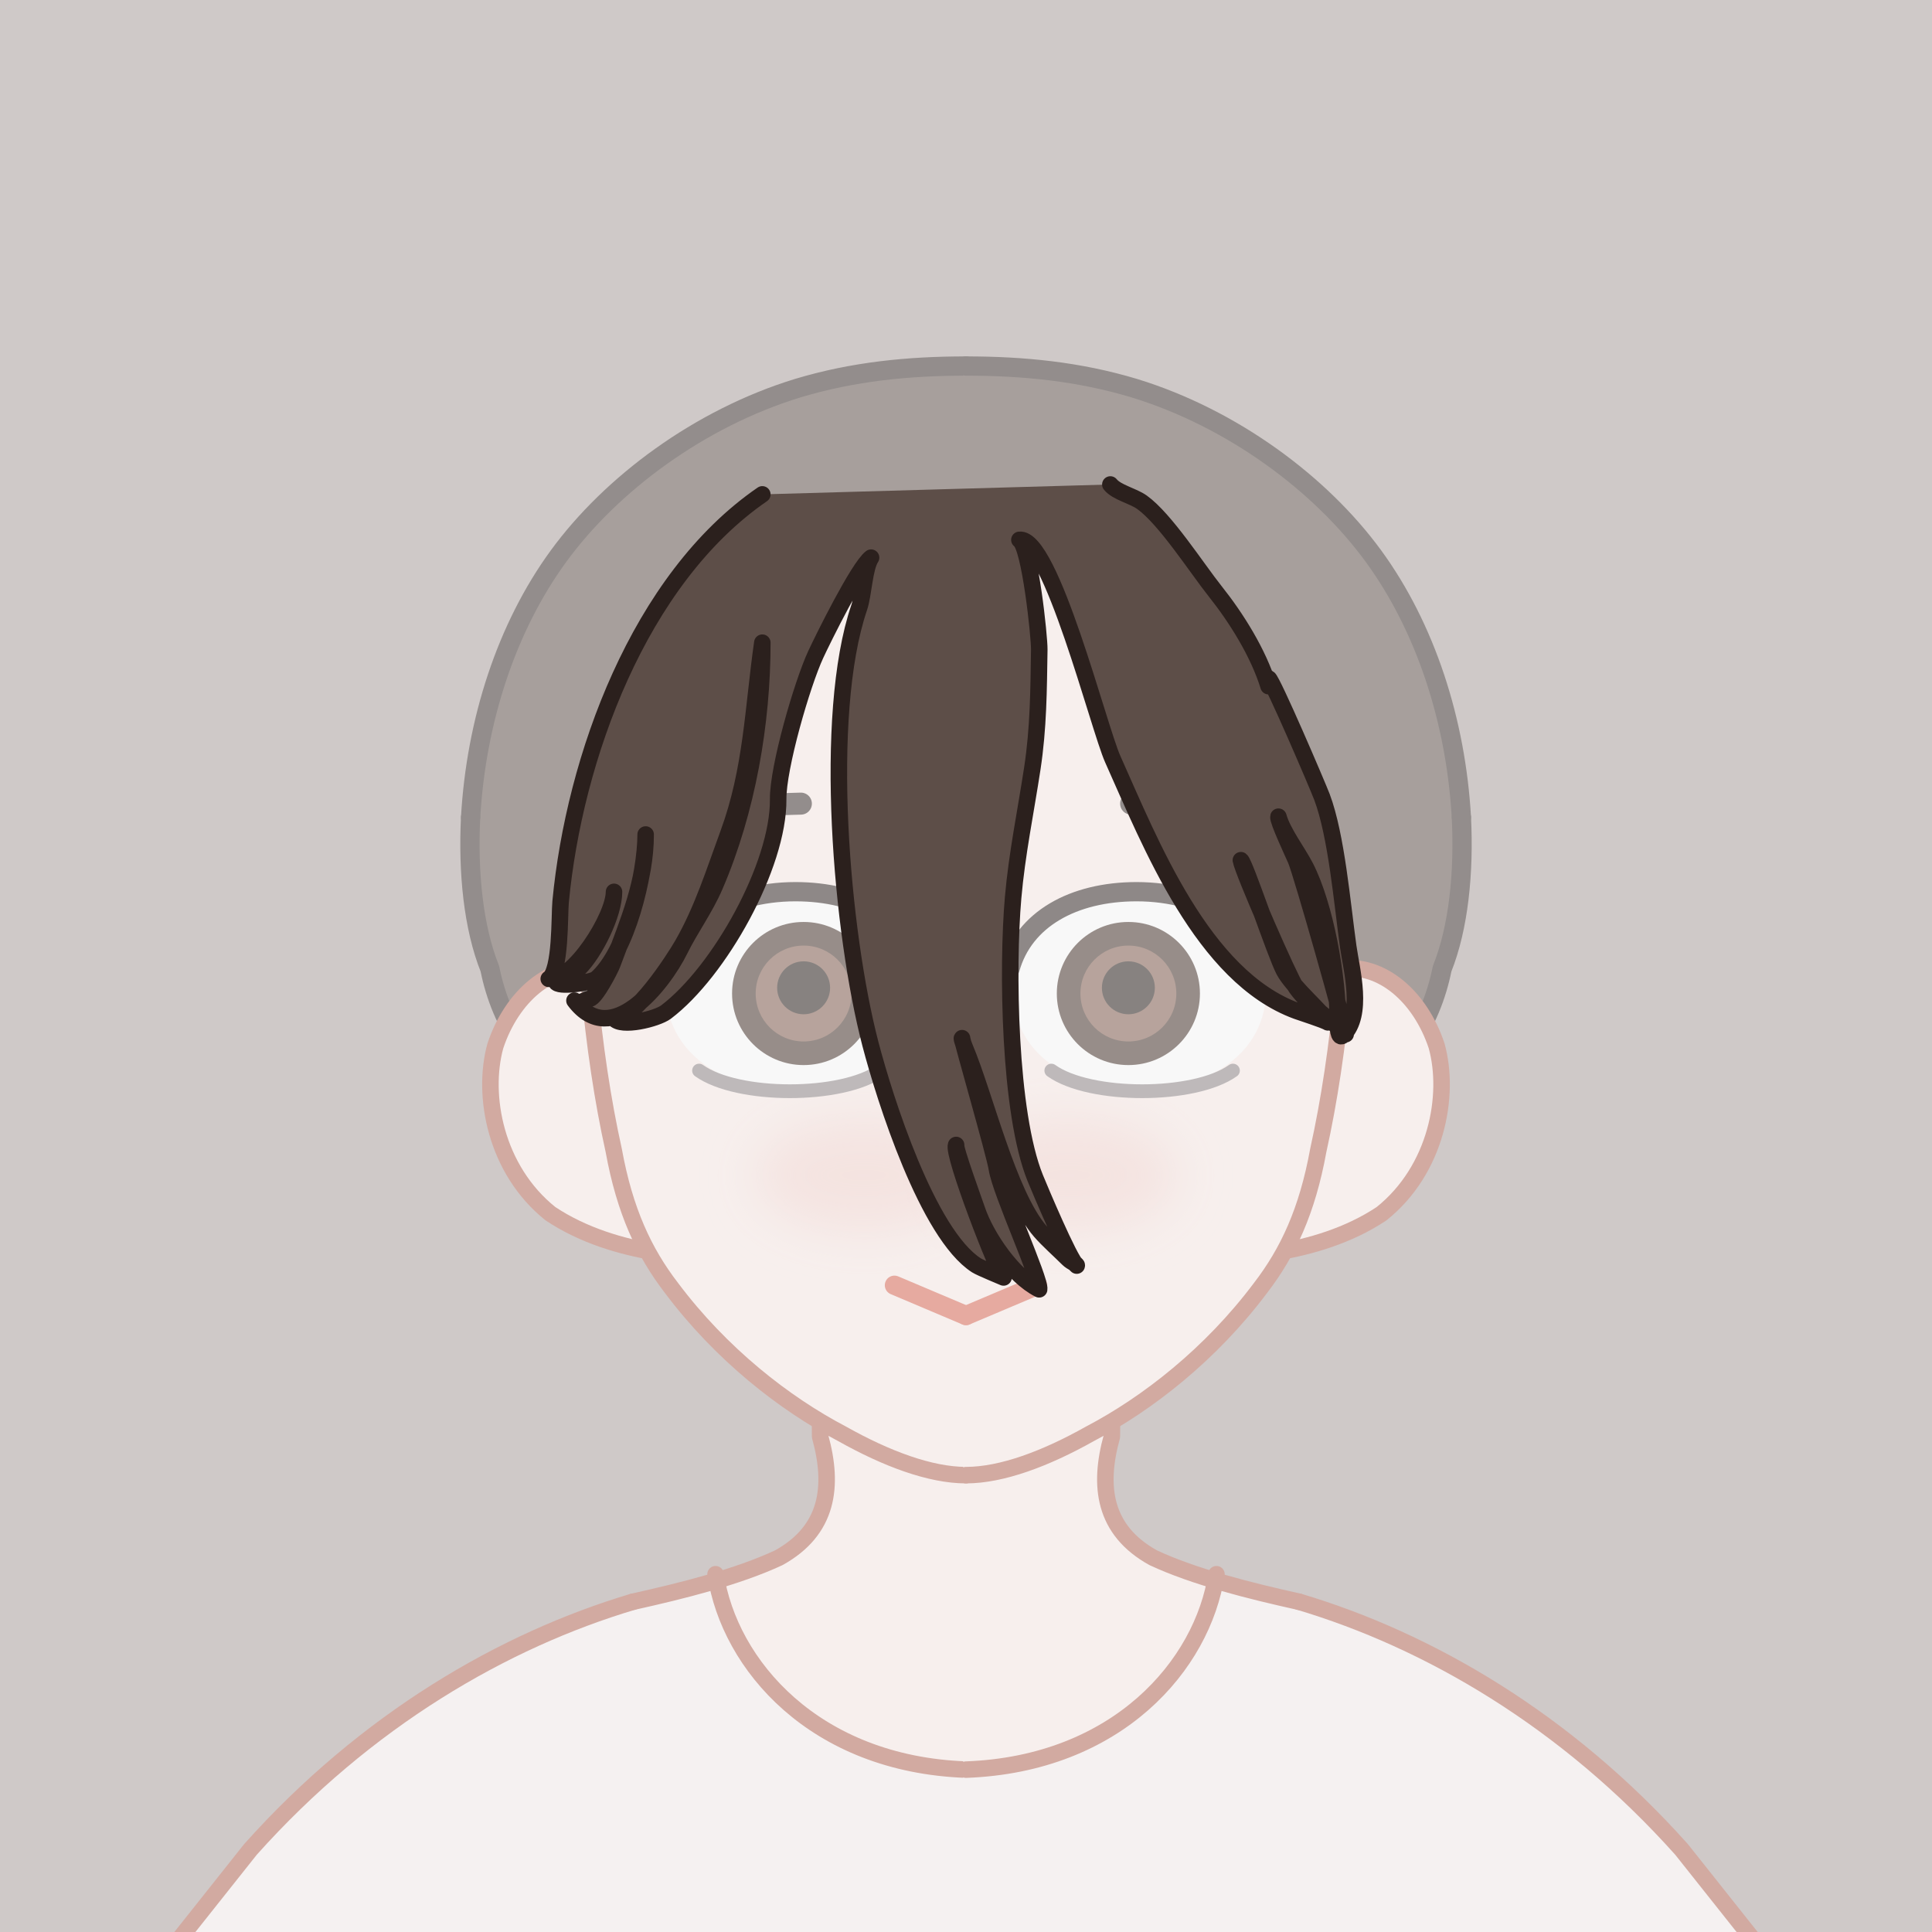
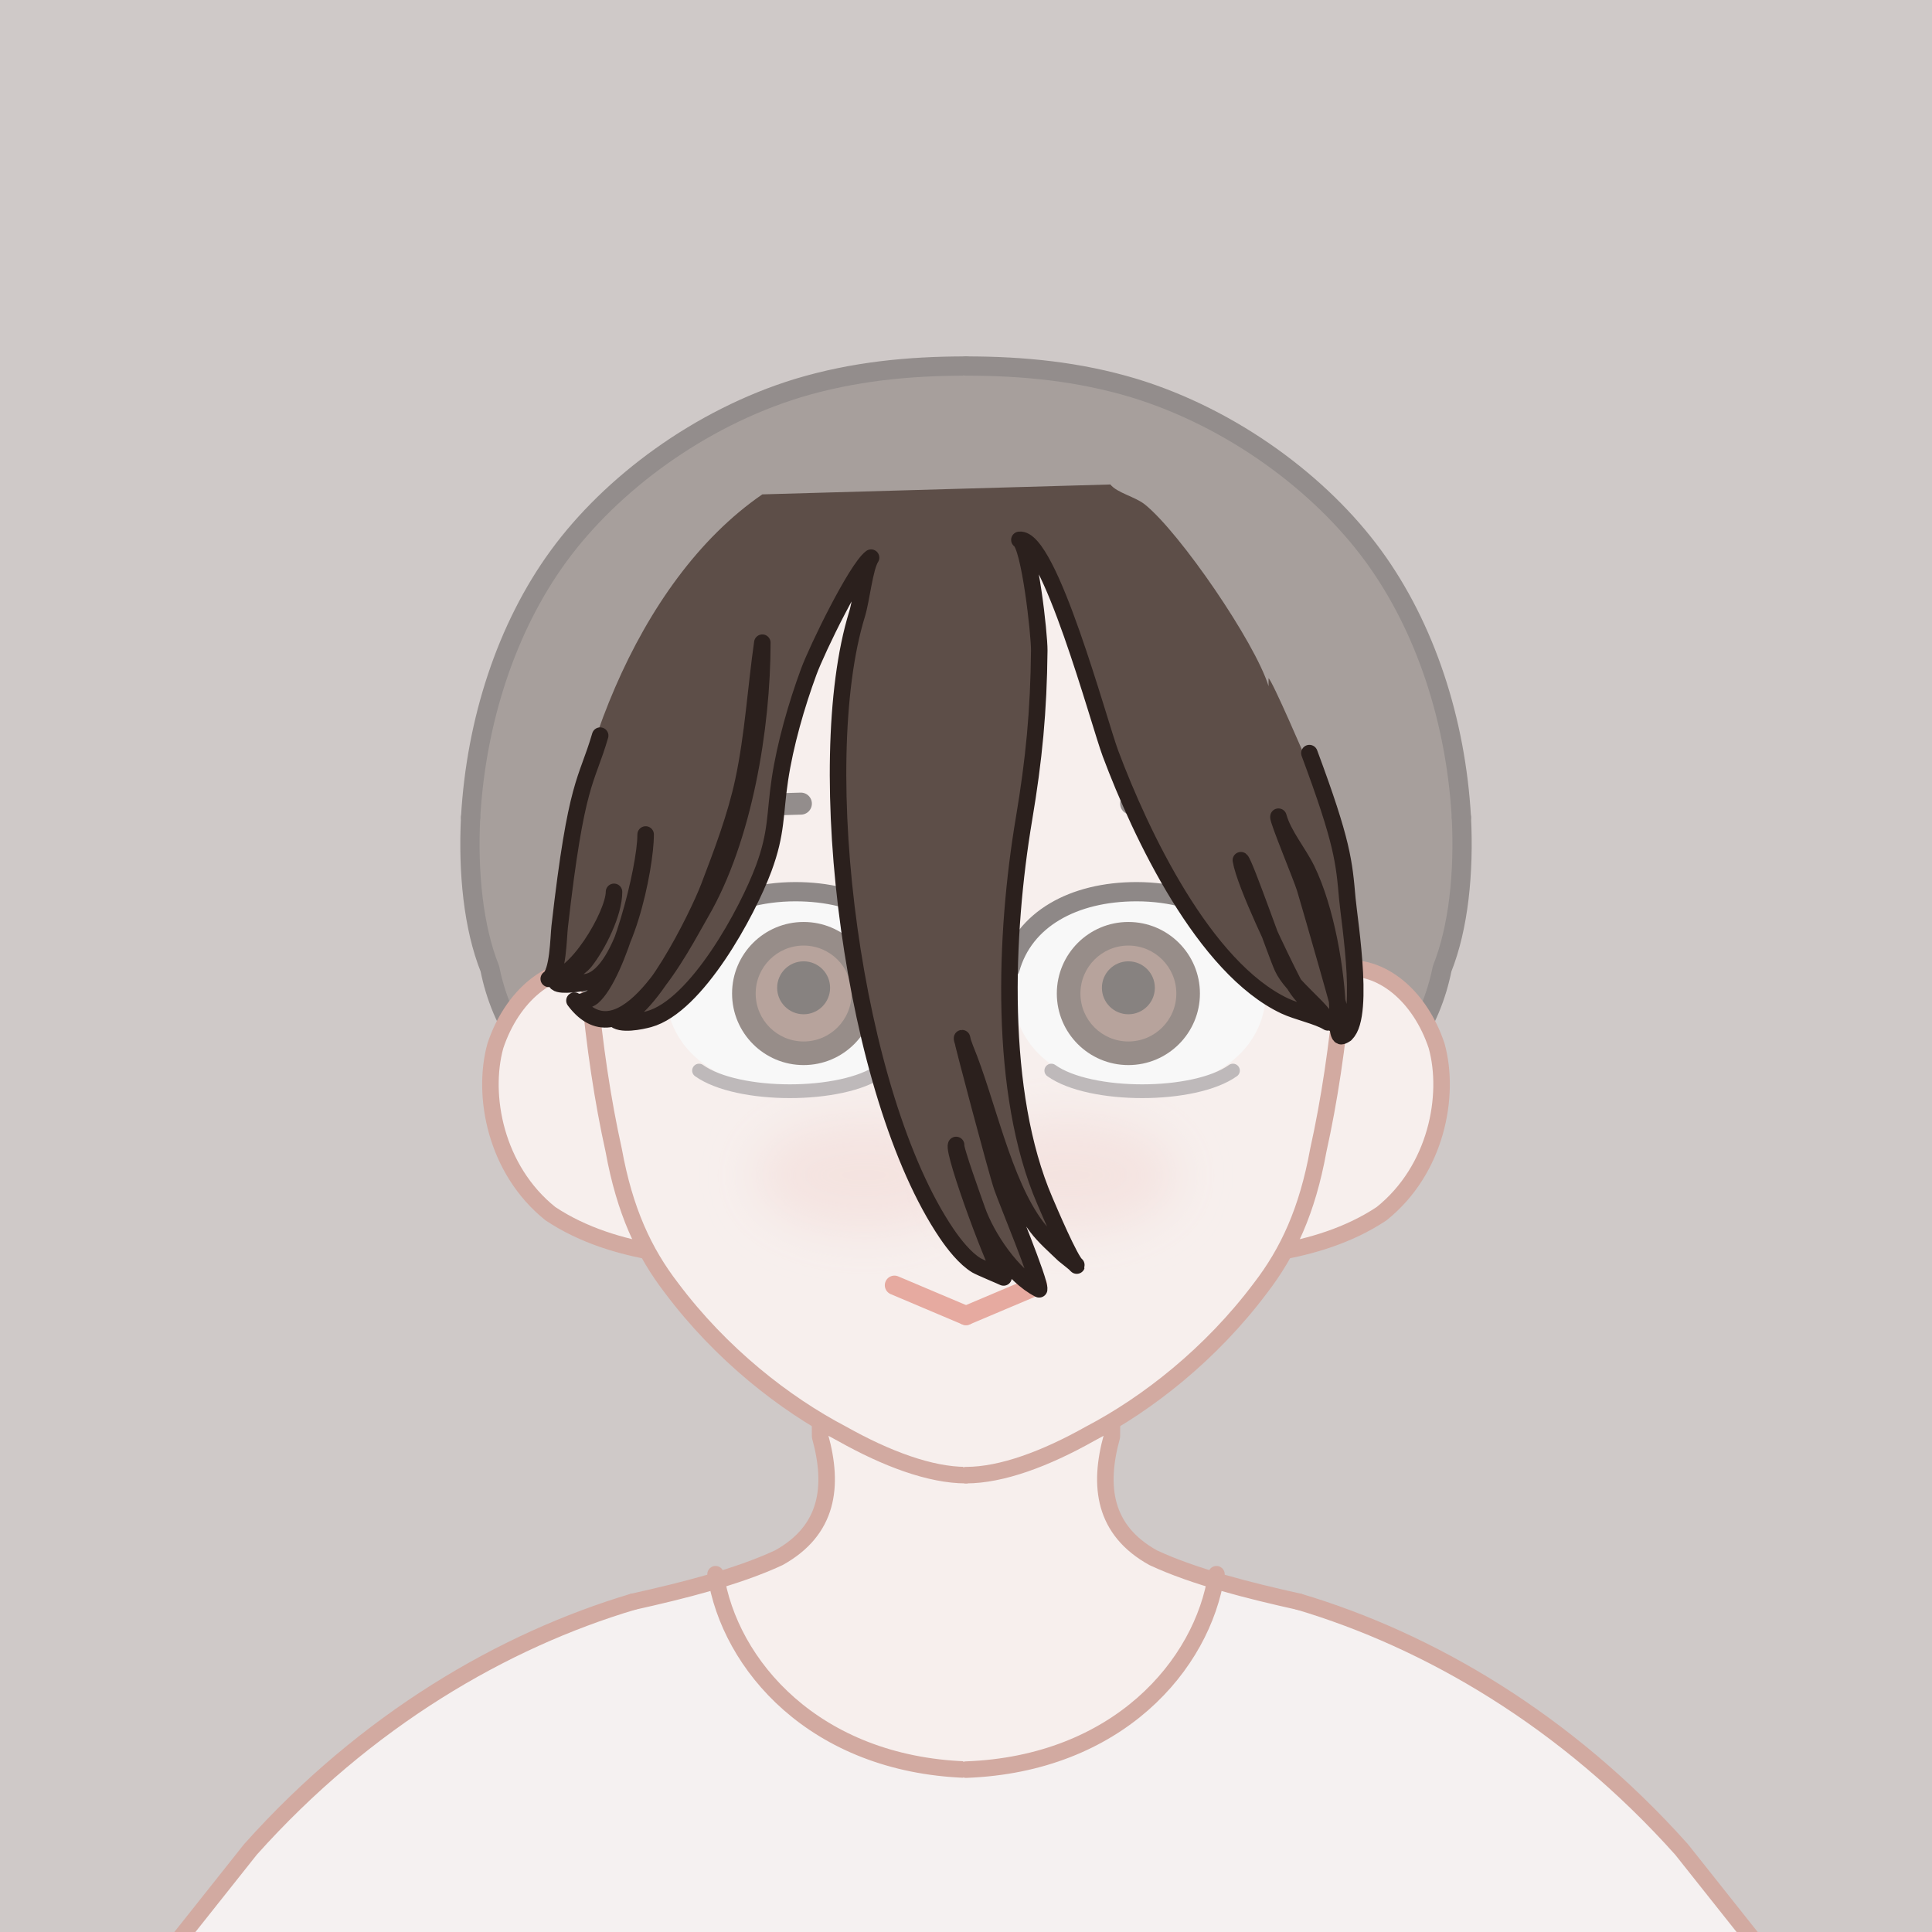
<svg xmlns="http://www.w3.org/2000/svg" width="702" height="702" viewBox="0 0 702 702">
  <defs>
-     <clipPath id="clip-path-5">
+     <clipPath id="clip-path-1">
      <path d="M242 389.2 L386 389.2 L386 464.8 L242 464.8 Z" />
    </clipPath>
    <filter id="filter-1" filterUnits="userSpaceOnUse" x="245" y="377" width="138" height="100" color-interpolation-filters="sRGB">
      <feGaussianBlur in="SourceGraphic" stdDeviation="9" color-interpolation-filters="linearRGB" />
    </filter>
-     <clipPath id="clip-path-6">
+     <clipPath id="clip-path-2">
      <path d="M460 389.2 L316 389.2 L316 464.8 L460 464.8 Z" />
    </clipPath>
    <filter id="filter-2" filterUnits="userSpaceOnUse" x="319" y="377" width="138" height="100" color-interpolation-filters="sRGB">
      <feGaussianBlur in="SourceGraphic" stdDeviation="9" color-interpolation-filters="linearRGB" />
    </filter>
-     <clipPath id="clip-path-7">
+     <clipPath id="clip-path-3">
      <path d="M242 360 C242 338 262 326 288 326 C314 326 334 338 334 360 C334 382 314 396 288 396 C262 396 242 382 242 360 Z" />
    </clipPath>
-     <clipPath id="clip-path-8">
+     <clipPath id="clip-path-4">
      <path d="M460 360 C460 338 440 326 414 326 C388 326 368 338 368 360 C368 382 388 396 414 396 C440 396 460 382 460 360 Z" />
    </clipPath>
  </defs>
  <g id="_ref">
    <g opacity="0.5">
      <rect x="0" y="0" width="702" height="702" fill="#ada19f" />
      <g data-layer="body">
        <g>
          <path d="M260 573 L230 582 C183 596 133 625 91 672 L60 712 L352 712 L352 643 C296 641 265 605 260 573 Z" fill="#f9f2f1" />
          <path d="M296 490 L298 522 C303 540 301 556 283 566 L260 573 C265 605 296 641 352 643 L352 490 Z" fill="#fdeeea" />
          <path d="M230 582 C183 596 133 625 91 672 L64 706" fill="none" stroke="#b46352" stroke-width="6" stroke-linecap="round" stroke-linejoin="round" />
          <path d="M296 500 C298 510 298 516 298 522 C303 540 301 556 283 566 C268 573 248 578 230 582" fill="none" stroke="#b46352" stroke-width="6" stroke-linecap="round" stroke-linejoin="round" />
          <path d="M260 572 C265 605 296 641 351 643" fill="none" stroke="#b46352" stroke-width="6" stroke-linecap="round" stroke-linejoin="round" />
        </g>
        <g>
          <path d="M442 573 L472 582 C519 596 569 625 611 672 L642 712 L350 712 L350 643 C406 641 437 605 442 573 Z" fill="#f9f2f1" />
          <path d="M406 490 L404 522 C399 540 401 556 419 566 L442 573 C437 605 406 641 350 643 L350 490 Z" fill="#fdeeea" />
          <path d="M472 582 C519 596 569 625 611 672 L638 706" fill="none" stroke="#b46352" stroke-width="6" stroke-linecap="round" stroke-linejoin="round" />
          <path d="M406 500 C404 510 404 516 404 522 C399 540 401 556 419 566 C434 573 454 578 472 582" fill="none" stroke="#b46352" stroke-width="6" stroke-linecap="round" stroke-linejoin="round" />
          <path d="M442 572 C437 605 406 641 351 643" fill="none" stroke="#b46352" stroke-width="6" stroke-linecap="round" stroke-linejoin="round" />
        </g>
      </g>
      <g data-layer="hairBase">
        <g>
          <path d="M352 133 L351 133 C330 133 310 135 290 141 C254 152 222 176 203 202 C184 228 173 262 171 297 C170 317 172 337 178 352 C180 362 184 372 190 380 L198 386 L352 386 Z" fill="#5d4e48" />
          <path d="M351 133 C330 133 310 135 290 141 C254 152 222 176 203 202 C184 228 173 262 171 297" fill="none" stroke="#352a27" stroke-width="7" stroke-linecap="round" stroke-linejoin="round" />
          <path d="M171 297 C170 317 172 337 178 352 C180 362 184 372 190 380" fill="none" stroke="#352a27" stroke-width="7" stroke-linecap="round" stroke-linejoin="round" />
        </g>
        <g>
          <path d="M350 133 L351 133 C372 133 392 135 412 141 C448 152 480 176 499 202 C518 228 529 262 531 297 C532 317 530 337 524 352 C522 362 518 372 512 380 L504 386 L350 386 Z" fill="#5d4e48" />
          <path d="M351 133 C372 133 392 135 412 141 C448 152 480 176 499 202 C518 228 529 262 531 297" fill="none" stroke="#352a27" stroke-width="7" stroke-linecap="round" stroke-linejoin="round" />
          <path d="M531 297 C532 317 530 337 524 352 C522 362 518 372 512 380" fill="none" stroke="#352a27" stroke-width="7" stroke-linecap="round" stroke-linejoin="round" />
        </g>
      </g>
      <g data-layer="ear">
        <g>
          <path d="M215 352 C200 350 186 362 180 380 C175 398 180 425 200 441 C212 449 226 453 238 455 L225 380 Z" fill="#fdeeea" />
          <path d="M215 352 C200 350 186 362 180 380 C175 398 180 425 200 441 C212 449 226 453 238 455" fill="none" stroke="#b46352" stroke-width="6" stroke-linecap="round" stroke-linejoin="round" />
        </g>
        <g>
          <path d="M487 352 C502 350 516 362 522 380 C527 398 522 425 502 441 C490 449 476 453 464 455 L477 380 Z" fill="#fdeeea" />
          <path d="M487 352 C502 350 516 362 522 380 C527 398 522 425 502 441 C490 449 476 453 464 455" fill="none" stroke="#b46352" stroke-width="6" stroke-linecap="round" stroke-linejoin="round" />
        </g>
      </g>
      <g data-layer="face">
        <g>
          <path d="M352 200 L351 200 C322 200 296 208 278 228 C262 246 250 272 240 298 C232 318 223 340 214 358 C216 380 219 400 223 418 C227 440 234 455 244 468 C262 492 285 510 306 521 C322 530 338 536 351 536 L352 536 Z" fill="#fdeeea" />
          <path d="M214 358 C216 380 219 400 223 418 C227 440 234 455 244 468 C262 492 285 510 306 521 C322 530 338 536 351 536" fill="none" stroke="#b46352" stroke-width="6" stroke-linecap="round" stroke-linejoin="round" />
        </g>
        <g>
          <path d="M350 200 L351 200 C380 200 406 208 424 228 C440 246 452 272 462 298 C470 318 479 340 488 358 C486 380 483 400 479 418 C475 440 468 455 458 468 C440 492 417 510 396 521 C380 530 364 536 351 536 L350 536 Z" fill="#fdeeea" />
          <path d="M488 358 C486 380 483 400 479 418 C475 440 468 455 458 468 C440 492 417 510 396 521 C380 530 364 536 351 536" fill="none" stroke="#b46352" stroke-width="6" stroke-linecap="round" stroke-linejoin="round" />
        </g>
      </g>
      <g data-layer="makeup">
-         <g clip-path="url(#clip-path-5)">
+         <g clip-path="url(#clip-path-1)">
          <g filter="url(#filter-1)">
            <ellipse cx="314" cy="427" rx="40" ry="21" fill="#f3bfb8" opacity="0.5" />
          </g>
        </g>
-         <g clip-path="url(#clip-path-6)">
+         <g clip-path="url(#clip-path-2)">
          <g filter="url(#filter-2)">
            <ellipse cx="388" cy="427" rx="40" ry="21" fill="#f3bfb8" opacity="0.5" />
          </g>
        </g>
      </g>
      <g data-layer="mouth">
        <line x1="325" y1="467" x2="351" y2="478" fill="none" stroke="#dc6450" stroke-width="7" stroke-linecap="round" stroke-linejoin="round" />
        <line x1="377" y1="467" x2="351" y2="478" fill="none" stroke="#dc6450" stroke-width="7" stroke-linecap="round" stroke-linejoin="round" />
        <line x1="351" y1="419" x2="351" y2="429" fill="none" stroke="#b98a88" stroke-width="5" stroke-linecap="round" />
      </g>
      <g data-layer="eye">
        <path d="M242 360 C242 338 262 326 288 326 C314 326 334 338 334 360 C334 382 314 396 288 396 C262 396 242 382 242 360 Z" fill="#ffffff" />
-         <g clip-path="url(#clip-path-7)">
+         <g clip-path="url(#clip-path-3)">
          <g>
            <circle cx="292" cy="361" r="26" fill="#3e2a22" />
            <circle cx="292" cy="361" r="17.42" fill="#7e5647" />
            <circle cx="292" cy="358.92" r="9.62" fill="#1e1410" />
          </g>
        </g>
        <g>
          <path d="M254 389 C268 399 306 399 320 389" fill="none" stroke="#8b8284" stroke-width="5" stroke-linecap="round" />
          <path d="M240 359 C242 337 264 324 289 324 C312 324 330 334 335 352" fill="none" stroke="#2b201d" stroke-width="7" stroke-linecap="round" stroke-linejoin="round" />
        </g>
        <g>
          <path d="M460 360 C460 338 440 326 414 326 C388 326 368 338 368 360 C368 382 388 396 414 396 C440 396 460 382 460 360 Z" fill="#ffffff" />
-           <g clip-path="url(#clip-path-8)">
+           <g clip-path="url(#clip-path-4)">
            <g>
              <circle cx="410" cy="361" r="26" fill="#3e2a22" />
              <circle cx="410" cy="361" r="17.42" fill="#7e5647" />
              <circle cx="410" cy="358.92" r="9.62" fill="#1e1410" />
            </g>
          </g>
          <g>
            <path d="M448 389 C434 399 396 399 382 389" fill="none" stroke="#8b8284" stroke-width="5" stroke-linecap="round" />
            <path d="M462 359 C460 337 438 324 413 324 C390 324 372 334 367 352" fill="none" stroke="#2b201d" stroke-width="7" stroke-linecap="round" stroke-linejoin="round" />
          </g>
        </g>
      </g>
      <g data-layer="hairLine">
        <path d="M351 200 C322 200 296 208 278 228 C262 246 250 272 240 298 C232 318 223 340 214 358" fill="none" stroke="#352a27" stroke-width="7" stroke-linecap="round" stroke-linejoin="round" />
        <path d="M351 200 C380 200 406 208 424 228 C440 246 452 272 462 298 C470 318 479 340 488 358" fill="none" stroke="#352a27" stroke-width="7" stroke-linecap="round" stroke-linejoin="round" />
      </g>
      <g data-layer="brow">
        <polyline points="243,297 256,293 291,292" fill="none" stroke="#352a27" stroke-width="8" stroke-linecap="round" stroke-linejoin="round" />
        <polyline points="459,297 446,293 411,292" fill="none" stroke="#352a27" stroke-width="8" stroke-linecap="round" stroke-linejoin="round" />
      </g>
    </g>
  </g>
  <g id="full">
-     <path d="M276.992 179.632 C232.18 210.44 208.654 275.567 203.702 327.648 C203.235 332.564 203.822 353.012 199.391 355.67 C208.134 356.763 223.102 333.214 223.102 324.055 C223.102 332.186 216.192 346.084 210.409 351.843 C209.186 353.06 202.304 357.043 202.265 357.107 C204.162 358.688 215.222 356.896 216.636 355.67 C227.84 345.956 234.599 317.674 234.599 303.218 C234.599 319.993 228.248 334.909 222.504 350.323 C221.723 352.417 216.399 362.567 214.33 362.882 C212.95 363.091 209.767 365.3 208.732 363.574 C222.096 381.393 240.864 357.671 247.005 345.208 C250.922 337.259 256.153 330.246 259.747 321.9 C271.57 294.448 276.992 262.617 276.992 233.521 C273.592 257.318 273.182 279.66 264.62 302.933 C259.603 316.571 255.273 330.506 248.011 343.164 C244.81 348.744 230.473 370.86 223.102 370.041 C225.686 373.486 238.754 370.186 241.993 367.74 C261.39 353.093 282.976 314.451 282.748 290.399 C282.639 278.88 291.405 248.631 296.392 237.832 C299.029 232.121 311.898 206.084 316.511 202.624 C314.049 206.318 313.817 215.958 312.187 220.749 C298.786 260.123 305.754 339.112 316.281 379.365 C321.494 399.303 337.044 448.332 354.789 459.765 C356.261 460.713 364.622 464.13 364.652 464.168 C362.853 463.268 345.825 419.192 347.407 416.027 C346.871 417.099 354.24 437.293 355.006 439.574 C358.352 449.546 368.203 463.788 377.585 468.479 C378.174 464.949 363.495 433.047 362.216 424.648 C361.42 419.419 349.407 377.85 349.563 377.226 C349.209 377.226 350.459 380.322 350.548 380.532 C357.936 397.995 366.34 434.039 378.021 447.446 C380.871 450.718 384.925 454.262 388.071 457.409 C389.394 458.732 391.455 459.314 391.237 459.857 C388.7 457.954 377.774 432.036 376.148 428.017 C366.564 404.318 365.914 351.49 368.118 326.176 C369.492 310.389 372.713 294.864 375.097 279.222 C377.345 264.468 377.389 250.797 377.625 235.995 C377.695 231.564 374.251 198.468 370.4 196.158 C381.742 194.74 399.197 264.4 404.326 275.847 C418.105 306.598 436.976 354.802 471.168 367.346 C473.068 368.044 481.034 370.568 482.49 371.478 C481.339 368.407 469.75 358.805 466.52 352.639 C463.315 346.523 452.437 313.73 450.875 312.559 C451.569 316.724 468.61 355.637 470.934 358.837 C476.246 366.148 483.012 369.844 488.957 375.789 C489.246 375.067 472.975 317.319 470.831 312.409 C469.972 310.443 464.126 297.956 464.527 296.751 C466.068 302.402 471.504 309.461 474.325 314.922 C481.575 328.955 486.295 355.499 486.06 371.489 C486.044 372.624 486.169 378.014 488.06 376.124 C495.579 368.614 491.092 352.511 489.888 343.969 C487.722 328.613 485.662 303.691 480.335 289.566 C478.798 285.493 462.372 247.173 460.934 246.454 L460.934 249.329 C457.221 237.261 449.293 224.589 441.534 214.839 C434.821 206.403 423.443 188.597 414.949 182.506 C411.652 180.141 405.775 178.942 403.452 176.039" fill="#5d4e48" stroke="#2b201d" stroke-width="6" stroke-linecap="round" stroke-linejoin="round" />
+     <path d="M276.992 179.632 C230.443 211.634 205.491 282.238 203.351 336.79 C203.205 340.489 202.807 353.621 199.391 355.67 C208.641 356.826 223.102 332.356 223.102 324.055 C223.102 331.779 217.319 343.33 212.615 349.329 C210.261 352.33 202.493 356.733 202.265 357.107 C203.931 358.495 211.476 357.232 213.551 356.756 C226.95 353.68 234.599 315.226 234.599 303.218 C234.599 315.82 224.663 354.206 215.265 362.318 C214.356 363.103 209.625 365.064 208.732 363.574 C226.264 386.95 247.733 343.646 254.732 331.602 C270.317 304.784 276.992 264.312 276.992 233.521 C274.612 250.181 273.64 267.063 270.139 283.55 C267.349 296.69 262.333 309.878 257.535 322.432 C253.729 332.393 234.765 371.337 223.102 370.041 C225.146 372.766 233.095 371.057 235.831 370.302 C253.123 365.526 271.607 331.391 277.482 315.567 C282.357 302.437 281.472 295.927 283.383 283.202 C285.294 270.471 289.401 256.195 293.851 244.106 C296.872 235.897 311.069 206.706 316.511 202.624 C314.206 206.083 313.019 217.934 311.425 223.101 C294.51 277.943 309.841 397.753 343.929 448.137 C346.614 452.106 350.644 457.26 354.789 459.765 C356.055 460.53 364.571 464.065 364.652 464.168 C362.416 463.05 346.028 418.786 347.407 416.027 C346.887 417.068 354.021 436.747 355.006 439.574 C358.489 449.573 367.944 463.658 377.585 468.479 C378.054 465.67 365.828 436.392 364.07 431.248 C362.074 425.404 349.448 377.684 349.563 377.226 C349.347 377.226 350.585 380.615 350.763 381.046 C358.767 400.406 364.375 429.535 376.675 445.784 C379.493 449.507 383.279 452.76 386.638 456.004 C387.031 456.383 391.336 459.61 391.237 459.857 C388.889 458.096 381.181 439.872 379.645 436.307 C362.775 397.165 365.04 339.344 372.065 297.614 C375.726 275.864 377.39 258.429 377.619 236.356 C377.679 230.586 374.151 198.408 370.4 196.158 C381.19 194.809 399.294 262.575 403.504 273.811 C414.511 303.181 437.518 351.709 466.844 365.536 C471.336 367.653 478.869 369.215 482.49 371.478 C480.647 366.561 469.321 358.785 465.993 351.55 C463.682 346.525 452.302 313.629 450.875 312.559 C452.338 321.34 465.167 347.801 469.753 356.732 C473.791 364.597 482.798 369.63 488.957 375.789 C489.315 374.895 475.571 327.489 474.178 322.842 C472.996 318.902 464.174 297.813 464.527 296.751 C466.312 303.298 471.82 309.75 474.848 315.964 C481.788 330.208 485.72 352.646 486.049 368.471 C486.068 369.412 485.676 376.991 487.544 376.484 C496.772 373.978 488.443 332.436 487.409 324.435 C485.096 306.525 482.857 295.205 475.773 278.675 C474.413 275.5 462.211 247.093 460.934 246.454 L460.934 249.329 C456.025 233.374 428.778 193.612 416.034 183.334 C412.472 180.462 405.924 179.128 403.452 176.039" fill="#5d4e48" />
+     <path d="M218.073 267.292 C213.043 284.536 209.45 283.099 203.351 336.79 C202.933 340.468 202.807 353.621 199.391 355.67 C208.641 356.826 223.102 332.356 223.102 324.055 C223.102 331.779 217.319 343.33 212.615 349.329 C210.261 352.33 202.493 356.733 202.265 357.107 C203.931 358.495 211.476 357.232 213.551 356.756 C226.95 353.68 234.599 315.226 234.599 303.218 C234.599 315.82 224.663 354.206 215.265 362.318 C214.356 363.103 209.625 365.064 208.732 363.574 C226.264 386.95 247.733 343.646 254.732 331.602 C270.317 304.784 276.992 264.312 276.992 233.521 C274.612 250.181 273.64 267.063 270.139 283.55 C267.349 296.69 262.333 309.878 257.535 322.432 C253.729 332.393 234.765 371.337 223.102 370.041 C225.146 372.766 233.095 371.057 235.831 370.302 C253.123 365.526 271.607 331.391 277.482 315.567 C282.357 302.437 281.472 295.927 283.383 283.202 C285.294 270.471 289.401 256.195 293.851 244.106 C296.872 235.897 311.069 206.706 316.511 202.624 C314.206 206.083 313.019 217.934 311.425 223.101 C294.51 277.943 309.841 397.753 343.929 448.137 C346.614 452.106 350.644 457.26 354.789 459.765 C356.055 460.53 364.571 464.065 364.652 464.168 C362.416 463.05 346.028 418.786 347.407 416.027 C346.887 417.068 354.021 436.747 355.006 439.574 C358.489 449.573 367.944 463.658 377.585 468.479 C378.054 465.67 365.828 436.392 364.07 431.248 C362.074 425.404 349.448 377.684 349.563 377.226 C349.347 377.226 350.585 380.615 350.763 381.046 C358.767 400.406 364.375 429.535 376.675 445.784 C379.493 449.507 383.279 452.76 386.638 456.004 C387.031 456.383 391.336 459.61 391.237 459.857 C388.889 458.096 381.181 439.872 379.645 436.307 C362.775 397.165 365.04 339.344 372.065 297.614 C375.726 275.864 377.39 258.429 377.619 236.356 C377.679 230.586 374.151 198.408 370.4 196.158 C381.19 194.809 399.294 262.575 403.504 273.811 C414.511 303.181 437.518 351.709 466.844 365.536 C471.336 367.653 478.869 369.215 482.49 371.478 C480.647 366.561 469.321 358.785 465.993 351.55 C463.682 346.525 452.302 313.629 450.875 312.559 C452.338 321.34 465.167 347.801 469.753 356.732 C473.791 364.597 482.798 369.63 488.957 375.789 C489.315 374.895 475.571 327.489 474.178 322.842 C472.996 318.902 464.174 297.813 464.527 296.751 C466.312 303.298 471.82 309.75 474.848 315.964 C481.788 330.208 485.72 352.646 486.049 368.471 C486.068 369.412 485.676 376.991 487.544 376.484 C496.772 373.978 490.278 334.627 489.565 326.591 C488.374 313.169 487.924 306.27 475.773 273.645" fill="none" stroke="#2b201d" stroke-width="6" stroke-linecap="round" stroke-linejoin="round" />
  </g>
</svg>
